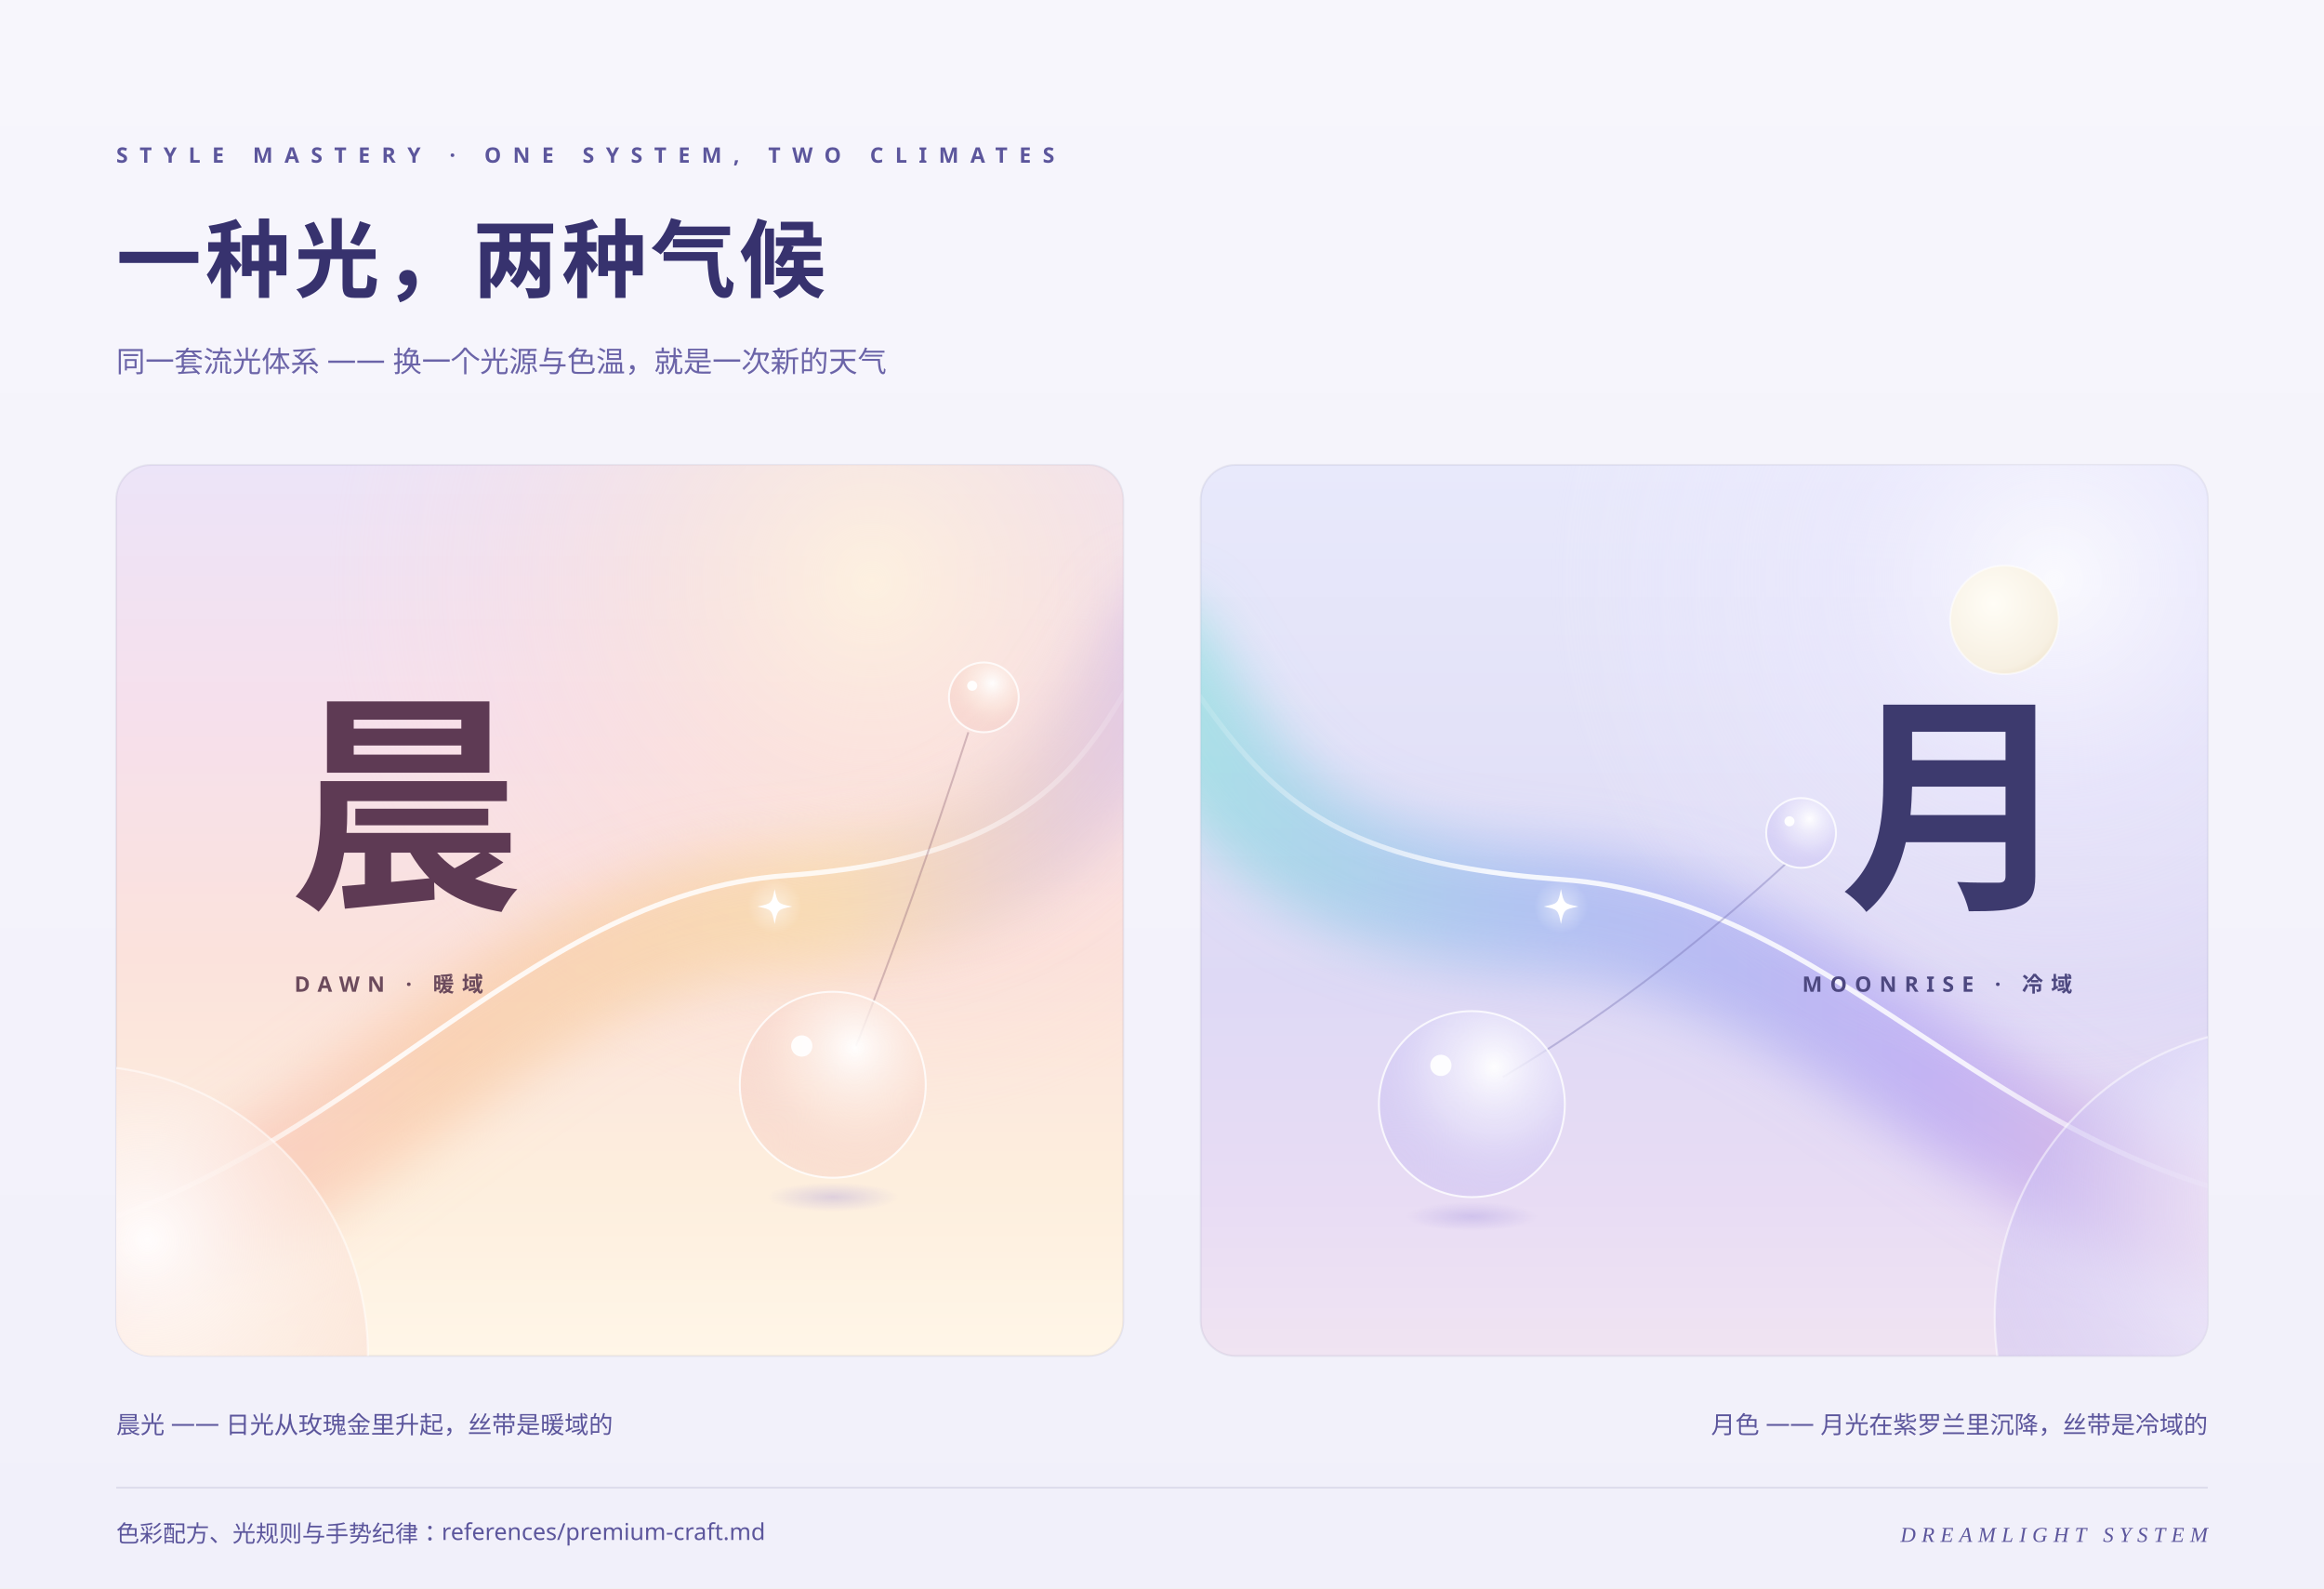
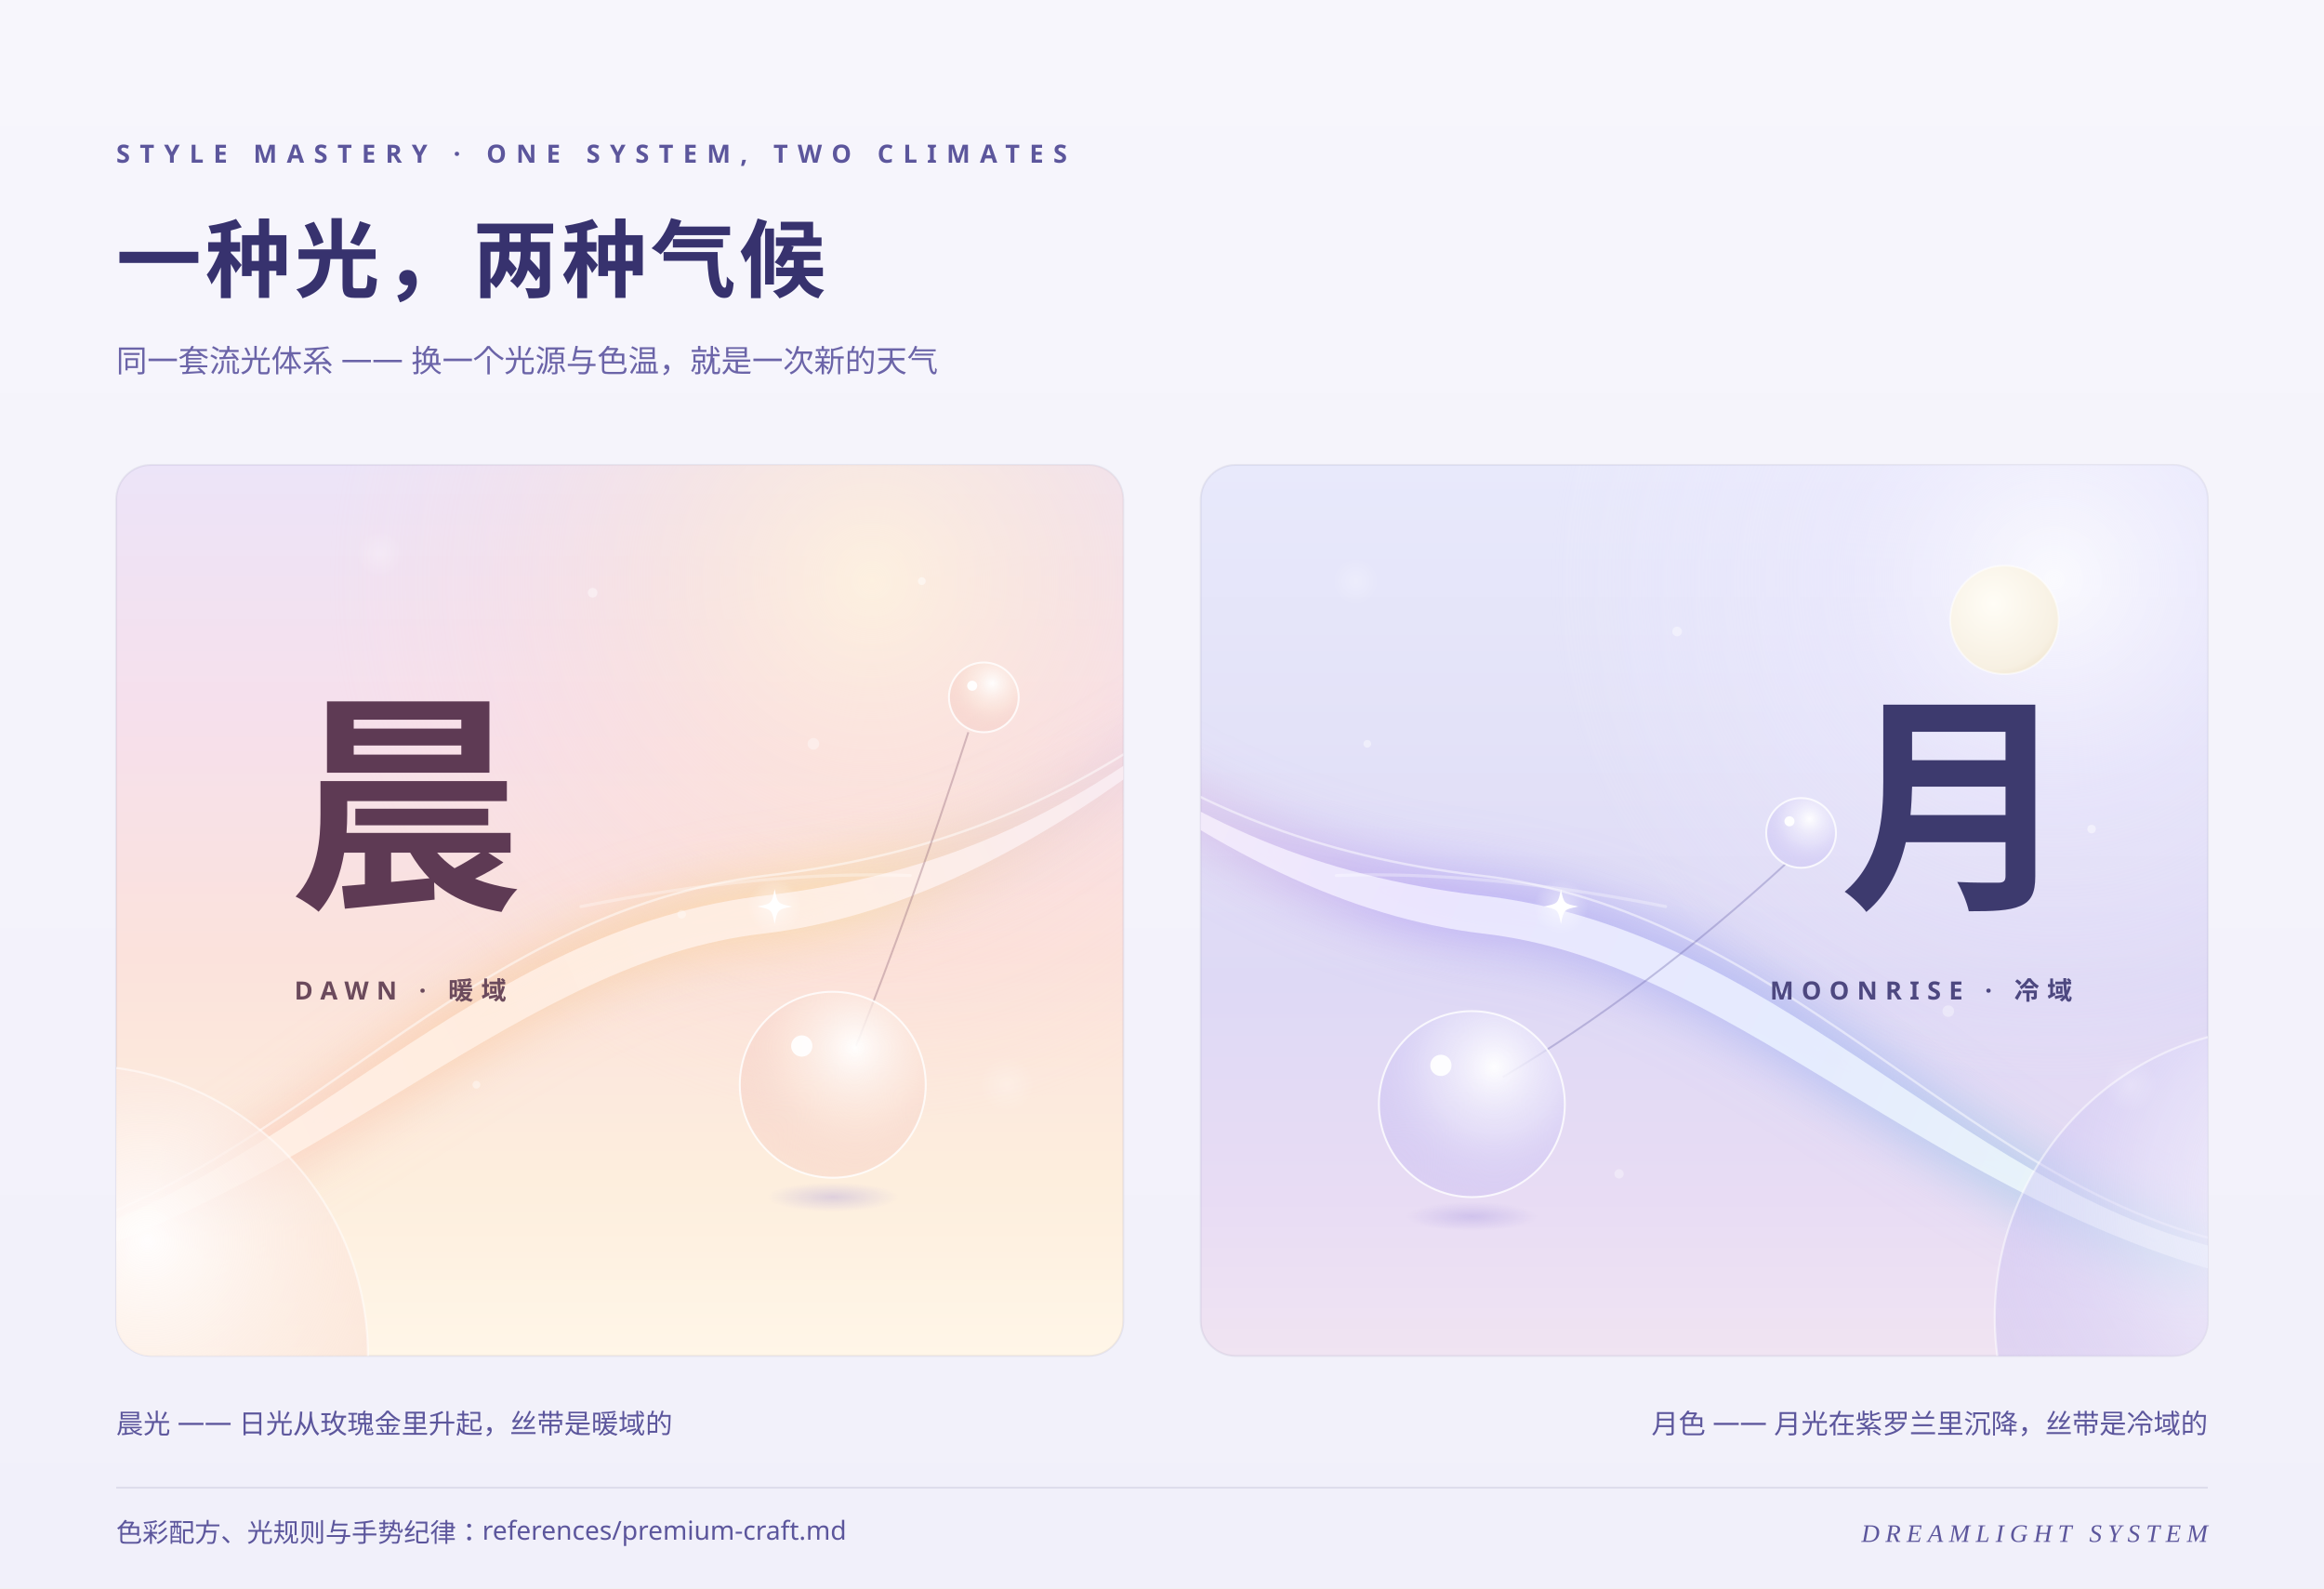
<svg xmlns="http://www.w3.org/2000/svg" viewBox="0 0 1200 820" width="1200" height="820" role="img" aria-labelledby="sgT sgD">
  <defs>
    <linearGradient id="sgGround" x1="0" y1="0" x2="0" y2="1">
      <stop offset="0" stop-color="#f7f6fc" />
      <stop offset="1" stop-color="#f1f0fa" />
    </linearGradient>
    <linearGradient id="sgDawnBase" x1="0" y1="0" x2="0" y2="1">
      <stop offset="0" stop-color="#ece4f8" />
      <stop offset="0.28" stop-color="#f6e0ec" />
      <stop offset="0.55" stop-color="#fbe2dc" />
      <stop offset="0.8" stop-color="#fdeedd" />
      <stop offset="1" stop-color="#fff6e8" />
    </linearGradient>
    <radialGradient id="sgDawnBloom" cx="0.5" cy="0.5" r="0.5">
      <stop offset="0" stop-color="#fff3dd" stop-opacity="0.85" />
      <stop offset="0.4" stop-color="#ffe4cf" stop-opacity="0.4" />
      <stop offset="0.72" stop-color="#ffd9d0" stop-opacity="0.15" />
      <stop offset="1" stop-color="#ffd9d0" stop-opacity="0" />
    </radialGradient>
-     <linearGradient id="sgRibbonWarm" x1="0" y1="0" x2="1" y2="0">
+     <linearGradient id="sgRibbonWarm" gradientUnits="userSpaceOnUse" x1="16" y1="640" x2="612" y2="368">
      <stop offset="0" stop-color="#f6a9c4" />
      <stop offset="0.35" stop-color="#f8bd8f" />
      <stop offset="0.7" stop-color="#f5d78e" />
      <stop offset="1" stop-color="#c9b2ee" />
    </linearGradient>
    <linearGradient id="sgMoonBase" x1="0" y1="0" x2="0" y2="1">
      <stop offset="0" stop-color="#e8e9fb" />
      <stop offset="0.3" stop-color="#e3e2f8" />
      <stop offset="0.58" stop-color="#ded9f5" />
      <stop offset="0.82" stop-color="#e8dcf4" />
      <stop offset="1" stop-color="#f0e4f2" />
    </linearGradient>
    <radialGradient id="sgMoonBloom" cx="0.5" cy="0.5" r="0.5">
      <stop offset="0" stop-color="#ffffff" stop-opacity="0.8" />
      <stop offset="0.42" stop-color="#f0ecff" stop-opacity="0.35" />
      <stop offset="1" stop-color="#f0ecff" stop-opacity="0" />
    </radialGradient>
    <radialGradient id="sgMoonDisc" cx="0.4" cy="0.35" r="0.75">
      <stop offset="0" stop-color="#fffdf6" />
      <stop offset="0.8" stop-color="#f7f0e2" />
      <stop offset="1" stop-color="#eee2cc" />
    </radialGradient>
-     <linearGradient id="sgRibbonCool" x1="0" y1="0" x2="1" y2="0">
+     <linearGradient id="sgRibbonCool" gradientUnits="userSpaceOnUse" x1="1180" y1="640" x2="548" y2="368">
      <stop offset="0" stop-color="#6ee3d4" />
      <stop offset="0.35" stop-color="#86a8f0" />
      <stop offset="0.7" stop-color="#a58cf2" />
      <stop offset="1" stop-color="#e8a8c8" />
    </linearGradient>
    <linearGradient id="sgSheen" x1="0" y1="0" x2="1" y2="0">
      <stop offset="0" stop-color="#ffffff" stop-opacity="0" />
      <stop offset="0.3" stop-color="#ffffff" stop-opacity="0.95" />
      <stop offset="0.72" stop-color="#ffffff" stop-opacity="0.9" />
      <stop offset="1" stop-color="#ffffff" stop-opacity="0" />
+     </linearGradient>
+     <linearGradient id="sgCoreWarm" gradientUnits="userSpaceOnUse" x1="16" y1="640" x2="612" y2="368">
+       <stop offset="0" stop-color="#fff4ea" />
+       <stop offset="0.4" stop-color="#ffeee2" />
+       <stop offset="0.7" stop-color="#fff0e8" />
+       <stop offset="1" stop-color="#f8ecf6" />
+     </linearGradient>
+     <linearGradient id="sgCoreCool" gradientUnits="userSpaceOnUse" x1="1180" y1="640" x2="548" y2="368">
+       <stop offset="0" stop-color="#eefcf8" />
+       <stop offset="0.4" stop-color="#e9efff" />
+       <stop offset="0.7" stop-color="#eeeaff" />
+       <stop offset="1" stop-color="#fbeffa" />
    </linearGradient>
    <radialGradient id="sgOrbWarm" cx="0.62" cy="0.3" r="0.8">
      <stop offset="0" stop-color="#ffffff" stop-opacity="0.95" />
      <stop offset="0.45" stop-color="#fbe4da" stop-opacity="0.6" />
      <stop offset="1" stop-color="#edb0a8" stop-opacity="0.16" />
    </radialGradient>
    <radialGradient id="sgOrbCool" cx="0.62" cy="0.3" r="0.8">
      <stop offset="0" stop-color="#ffffff" stop-opacity="0.96" />
      <stop offset="0.45" stop-color="#e4e0fa" stop-opacity="0.6" />
      <stop offset="1" stop-color="#ab9dee" stop-opacity="0.18" />
    </radialGradient>
    <radialGradient id="sgOrbShadow" cx="0.5" cy="0.5" r="0.5">
      <stop offset="0" stop-color="#8f7fd8" stop-opacity="0.28" />
      <stop offset="1" stop-color="#8f7fd8" stop-opacity="0" />
    </radialGradient>
    <radialGradient id="sgSparkGlow" cx="0.5" cy="0.5" r="0.5">
      <stop offset="0" stop-color="#ffffff" stop-opacity="0.5" />
      <stop offset="1" stop-color="#ffffff" stop-opacity="0" />
    </radialGradient>
    <filter id="sgBlurA" x="-30%" y="-220%" width="160%" height="540%">
      <feGaussianBlur stdDeviation="14" />
    </filter>
    <filter id="sgBlurB" x="-30%" y="-220%" width="160%" height="540%">
      <feGaussianBlur stdDeviation="14" />
    </filter>
    <clipPath id="sgClipA">
      <rect x="60" y="240" width="520" height="460" rx="18" />
    </clipPath>
    <clipPath id="sgClipB">
      <rect x="620" y="240" width="520" height="460" rx="18" />
    </clipPath>
  </defs>
  <rect width="1200" height="820" fill="url(#sgGround)" />
-   <text x="60" y="84" font-family="PingFang SC, Microsoft YaHei, Noto Sans SC, sans-serif" font-size="11" font-weight="600" fill="#5c569c" letter-spacing="6">STYLE MASTERY · ONE SYSTEM, TWO CLIMATES</text>
+   <text x="60" y="84" font-family="PingFang SC, Microsoft YaHei, Noto Sans SC, sans-serif" font-size="13" font-weight="600" fill="#5c569c" letter-spacing="5">STYLE MASTERY · ONE SYSTEM, TWO CLIMATES</text>
  <text x="60" y="150" font-family="Songti SC, STSong, SimSun, Noto Serif SC, serif" font-size="44" font-weight="700" fill="#37326e" letter-spacing="2">一种光，两种气候</text>
-   <text x="60" y="192" font-family="PingFang SC, Microsoft YaHei, Noto Sans SC, sans-serif" font-size="15" fill="#6b64a8">同一套流光体系 —— 换一个光源与色温，就是一次新的天气</text>
+   <text x="60" y="192" font-family="PingFang SC, Microsoft YaHei, Noto Sans SC, sans-serif" font-size="16" fill="#6b64a8">同一套流光体系 —— 换一个光源与色温，就是一次新的天气</text>
  <g data-style-id="dawn" data-mood="warm">
    <rect x="60" y="240" width="520" height="460" rx="18" fill="url(#sgDawnBase)" stroke="#37326e" stroke-opacity="0.08" stroke-width="1" />
    <g clip-path="url(#sgClipA)">
      <circle cx="450" cy="300" r="280" fill="url(#sgDawnBloom)" />
-       <path d="M 20 660 C 180 620 260 480 400 470 S 560 400 604 330" fill="none" stroke="url(#sgRibbonWarm)" stroke-width="64" stroke-linecap="round" opacity="0.5" filter="url(#sgBlurA)" />
-       <path d="M 20 640 C 180 602 268 462 406 452 S 566 386 604 314" fill="none" stroke="url(#sgSheen)" stroke-width="2.6" stroke-linecap="round" opacity="0.9" />
+       <path d="M 16 640 C 150 606 240 470 396 452 C 480 442 546 416 612 368 L 612 380 C 532 446 458 480 388 488 C 266 502 166 618 16 662 Z" fill="url(#sgRibbonWarm)" opacity="0.55" filter="url(#sgBlurA)" />
+       <path d="M 16 644 C 152 610 244 478 398 462 C 478 452 542 426 610 374 L 610 380 C 534 440 462 474 394 482 C 270 496 170 612 16 656 Z" fill="url(#sgCoreWarm)" opacity="0.9" />
+       <path d="M 16 640 C 150 606 240 470 396 452 C 480 442 546 416 612 368" fill="none" stroke="#ffffff" stroke-opacity="0.5" stroke-width="1.2" />
+       <path d="M 300 468 C 360 456 420 450 470 452" fill="none" stroke="#ffffff" stroke-opacity="0.32" stroke-width="1.6" stroke-linecap="round" />
      <circle cx="40" cy="700" r="150" fill="url(#sgOrbWarm)" stroke="#ffffff" stroke-opacity="0.5" stroke-width="1.1" />
      <g data-motif="dawn-orbs" data-motif-message="暖域浮球服从右上的晨光，彼此以细线相连">
        <path d="M 500 378 Q 470 470 442 540" fill="none" stroke="#8a5f74" stroke-opacity="0.35" stroke-width="1" />
        <ellipse cx="430" cy="618" rx="34" ry="7.5" fill="url(#sgOrbShadow)" />
        <circle cx="430" cy="560" r="48" fill="url(#sgOrbWarm)" stroke="#ffffff" stroke-opacity="0.8" stroke-width="1" />
        <circle cx="414" cy="540" r="5.5" fill="#ffffff" fill-opacity="0.92" />
        <circle cx="508" cy="360" r="18" fill="url(#sgOrbWarm)" stroke="#ffffff" stroke-opacity="0.8" stroke-width="1" />
        <circle cx="502" cy="354" r="2.6" fill="#ffffff" fill-opacity="0.95" />
        <circle cx="400" cy="468" r="14" fill="url(#sgSparkGlow)" />
        <path d="M400 459 C 401.5 466.5 401.5 466.5 409 468 C 401.5 469.5 401.5 469.5 400 477 C 398.5 469.5 398.5 469.5 391 468 C 398.5 466.5 398.5 466.5 400 459 Z" fill="#ffffff" />
      </g>
    </g>
+     <g fill="#ffffff">
+       <circle cx="306" cy="306" r="2.5" fill-opacity="0.4" />
+       <circle cx="420" cy="384" r="3" fill-opacity="0.35" />
+       <circle cx="246" cy="560" r="2" fill-opacity="0.4" />
+       <circle cx="476" cy="300" r="2" fill-opacity="0.48" />
+       <circle cx="352" cy="472" r="2.2" fill-opacity="0.35" />
+       <circle cx="196" cy="286" r="12" fill="url(#sgSparkGlow)" fill-opacity="0.5" />
+       <circle cx="520" cy="560" r="14" fill="url(#sgSparkGlow)" fill-opacity="0.45" />
+     </g>
    <text x="150" y="460" font-family="Songti SC, STSong, SimSun, Noto Serif SC, serif" font-size="120" font-weight="700" fill="#5e3a54">晨</text>
-     <text x="152" y="512" font-family="PingFang SC, Microsoft YaHei, Noto Sans SC, sans-serif" font-size="11" font-weight="600" fill="#6b4a5c" letter-spacing="4">DAWN · 暖域</text>
+     <text x="152" y="516" font-family="PingFang SC, Microsoft YaHei, Noto Sans SC, sans-serif" font-size="13" font-weight="600" fill="#6b4a5c" letter-spacing="4">DAWN · 暖域</text>
  </g>
  <g data-style-id="moonrise" data-mood="cool">
    <rect x="620" y="240" width="520" height="460" rx="18" fill="url(#sgMoonBase)" stroke="#37326e" stroke-opacity="0.08" stroke-width="1" />
    <g clip-path="url(#sgClipB)">
      <circle cx="1060" cy="300" r="260" fill="url(#sgMoonBloom)" />
-       <path d="M 1180 640 C 1020 610 940 480 800 470 S 640 410 596 340" fill="none" stroke="url(#sgRibbonCool)" stroke-width="64" stroke-linecap="round" opacity="0.5" filter="url(#sgBlurB)" />
-       <path d="M 1180 622 C 1024 594 946 464 806 454 S 646 396 596 326" fill="none" stroke="url(#sgSheen)" stroke-width="2.6" stroke-linecap="round" opacity="0.9" />
+       <path d="M 1144 640 C 1010 606 920 470 764 452 C 680 442 614 416 548 368 L 548 380 C 628 446 702 480 772 488 C 894 502 994 618 1144 662 Z" fill="url(#sgRibbonCool)" opacity="0.55" filter="url(#sgBlurB)" />
+       <path d="M 1144 644 C 1008 610 916 478 762 462 C 682 452 618 426 550 374 L 550 380 C 626 440 698 474 766 482 C 890 496 990 612 1144 656 Z" fill="url(#sgCoreCool)" opacity="0.9" />
+       <path d="M 1144 640 C 1010 606 920 470 764 452 C 680 442 614 416 548 368" fill="none" stroke="#ffffff" stroke-opacity="0.5" stroke-width="1.2" />
+       <path d="M 860 468 C 800 456 740 450 690 452" fill="none" stroke="#ffffff" stroke-opacity="0.32" stroke-width="1.6" stroke-linecap="round" />
      <circle cx="1180" cy="680" r="150" fill="url(#sgOrbCool)" stroke="#ffffff" stroke-opacity="0.5" stroke-width="1.1" />
      <g data-motif="moonrise-glow" data-motif-message="月亮与冷域浮球服从同一个月光源，彼此以细线相连">
        <path d="M 922 446 Q 850 512 776 556" fill="none" stroke="#6b64a8" stroke-opacity="0.35" stroke-width="1" />
        <circle cx="1035" cy="320" r="28" fill="url(#sgMoonDisc)" stroke="#ffffff" stroke-opacity="0.55" stroke-width="1" />
        <ellipse cx="760" cy="628" rx="34" ry="7.5" fill="url(#sgOrbShadow)" />
        <circle cx="760" cy="570" r="48" fill="url(#sgOrbCool)" stroke="#ffffff" stroke-opacity="0.8" stroke-width="1" />
        <circle cx="744" cy="550" r="5.5" fill="#ffffff" fill-opacity="0.92" />
        <circle cx="930" cy="430" r="18" fill="url(#sgOrbCool)" stroke="#ffffff" stroke-opacity="0.8" stroke-width="1" />
        <circle cx="924" cy="424" r="2.6" fill="#ffffff" fill-opacity="0.95" />
        <circle cx="806" cy="468" r="14" fill="url(#sgSparkGlow)" />
        <path d="M806 459 C 807.5 466.5 807.5 466.5 815 468 C 807.5 469.5 807.5 469.5 806 477 C 804.5 469.5 804.5 469.5 797 468 C 804.5 466.5 804.5 466.5 806 459 Z" fill="#ffffff" />
      </g>
    </g>
+     <g fill="#ffffff">
+       <circle cx="866" cy="326" r="2.5" fill-opacity="0.4" />
+       <circle cx="1006" cy="522" r="3" fill-opacity="0.35" />
+       <circle cx="706" cy="384" r="2" fill-opacity="0.42" />
+       <circle cx="1080" cy="428" r="2.2" fill-opacity="0.48" />
+       <circle cx="836" cy="606" r="2.4" fill-opacity="0.35" />
+       <circle cx="700" cy="300" r="12" fill="url(#sgSparkGlow)" fill-opacity="0.5" />
+       <circle cx="1100" cy="560" r="14" fill="url(#sgSparkGlow)" fill-opacity="0.45" />
+     </g>
    <text x="950" y="460" font-family="Songti SC, STSong, SimSun, Noto Serif SC, serif" font-size="120" font-weight="700" fill="#3d3a6e">月</text>
-     <text x="1070" y="512" text-anchor="end" font-family="PingFang SC, Microsoft YaHei, Noto Sans SC, sans-serif" font-size="11" font-weight="600" fill="#4d4880" letter-spacing="4">MOONRISE · 冷域</text>
+     <text x="1070" y="516" text-anchor="end" font-family="PingFang SC, Microsoft YaHei, Noto Sans SC, sans-serif" font-size="13" font-weight="600" fill="#4d4880" letter-spacing="4">MOONRISE · 冷域</text>
  </g>
-   <text x="60" y="740" font-family="PingFang SC, Microsoft YaHei, Noto Sans SC, sans-serif" font-size="12.5" fill="#5c569c">晨光 —— 日光从玫瑰金里升起，丝带是暖域的</text>
-   <text x="1140" y="740" text-anchor="end" font-family="PingFang SC, Microsoft YaHei, Noto Sans SC, sans-serif" font-size="12.5" fill="#5c569c">月色 —— 月光在紫罗兰里沉降，丝带是冷域的</text>
+   <text x="60" y="740" font-family="PingFang SC, Microsoft YaHei, Noto Sans SC, sans-serif" font-size="14" fill="#5c569c">晨光 —— 日光从玫瑰金里升起，丝带是暖域的</text>
+   <text x="1140" y="740" text-anchor="end" font-family="PingFang SC, Microsoft YaHei, Noto Sans SC, sans-serif" font-size="14" fill="#5c569c">月色 —— 月光在紫罗兰里沉降，丝带是冷域的</text>
  <line x1="60" y1="768" x2="1140" y2="768" stroke="#37326e" stroke-opacity="0.1" stroke-width="1" />
-   <text x="60" y="796" font-family="PingFang SC, Microsoft YaHei, Noto Sans SC, sans-serif" font-size="12" fill="#5c569c">色彩配方、光规则与手势纪律：references/premium-craft.md</text>
-   <text x="1140" y="796" text-anchor="end" font-family="Georgia, Times New Roman, serif" font-size="11" font-style="italic" fill="#5c569c" letter-spacing="3">DREAMLIGHT SYSTEM</text>
+   <text x="60" y="796" font-family="PingFang SC, Microsoft YaHei, Noto Sans SC, sans-serif" font-size="13.5" fill="#5c569c">色彩配方、光规则与手势纪律：references/premium-craft.md</text>
+   <text x="1140" y="796" text-anchor="end" font-family="Georgia, Times New Roman, serif" font-size="13" font-style="italic" fill="#5c569c" letter-spacing="3">DREAMLIGHT SYSTEM</text>
</svg>
